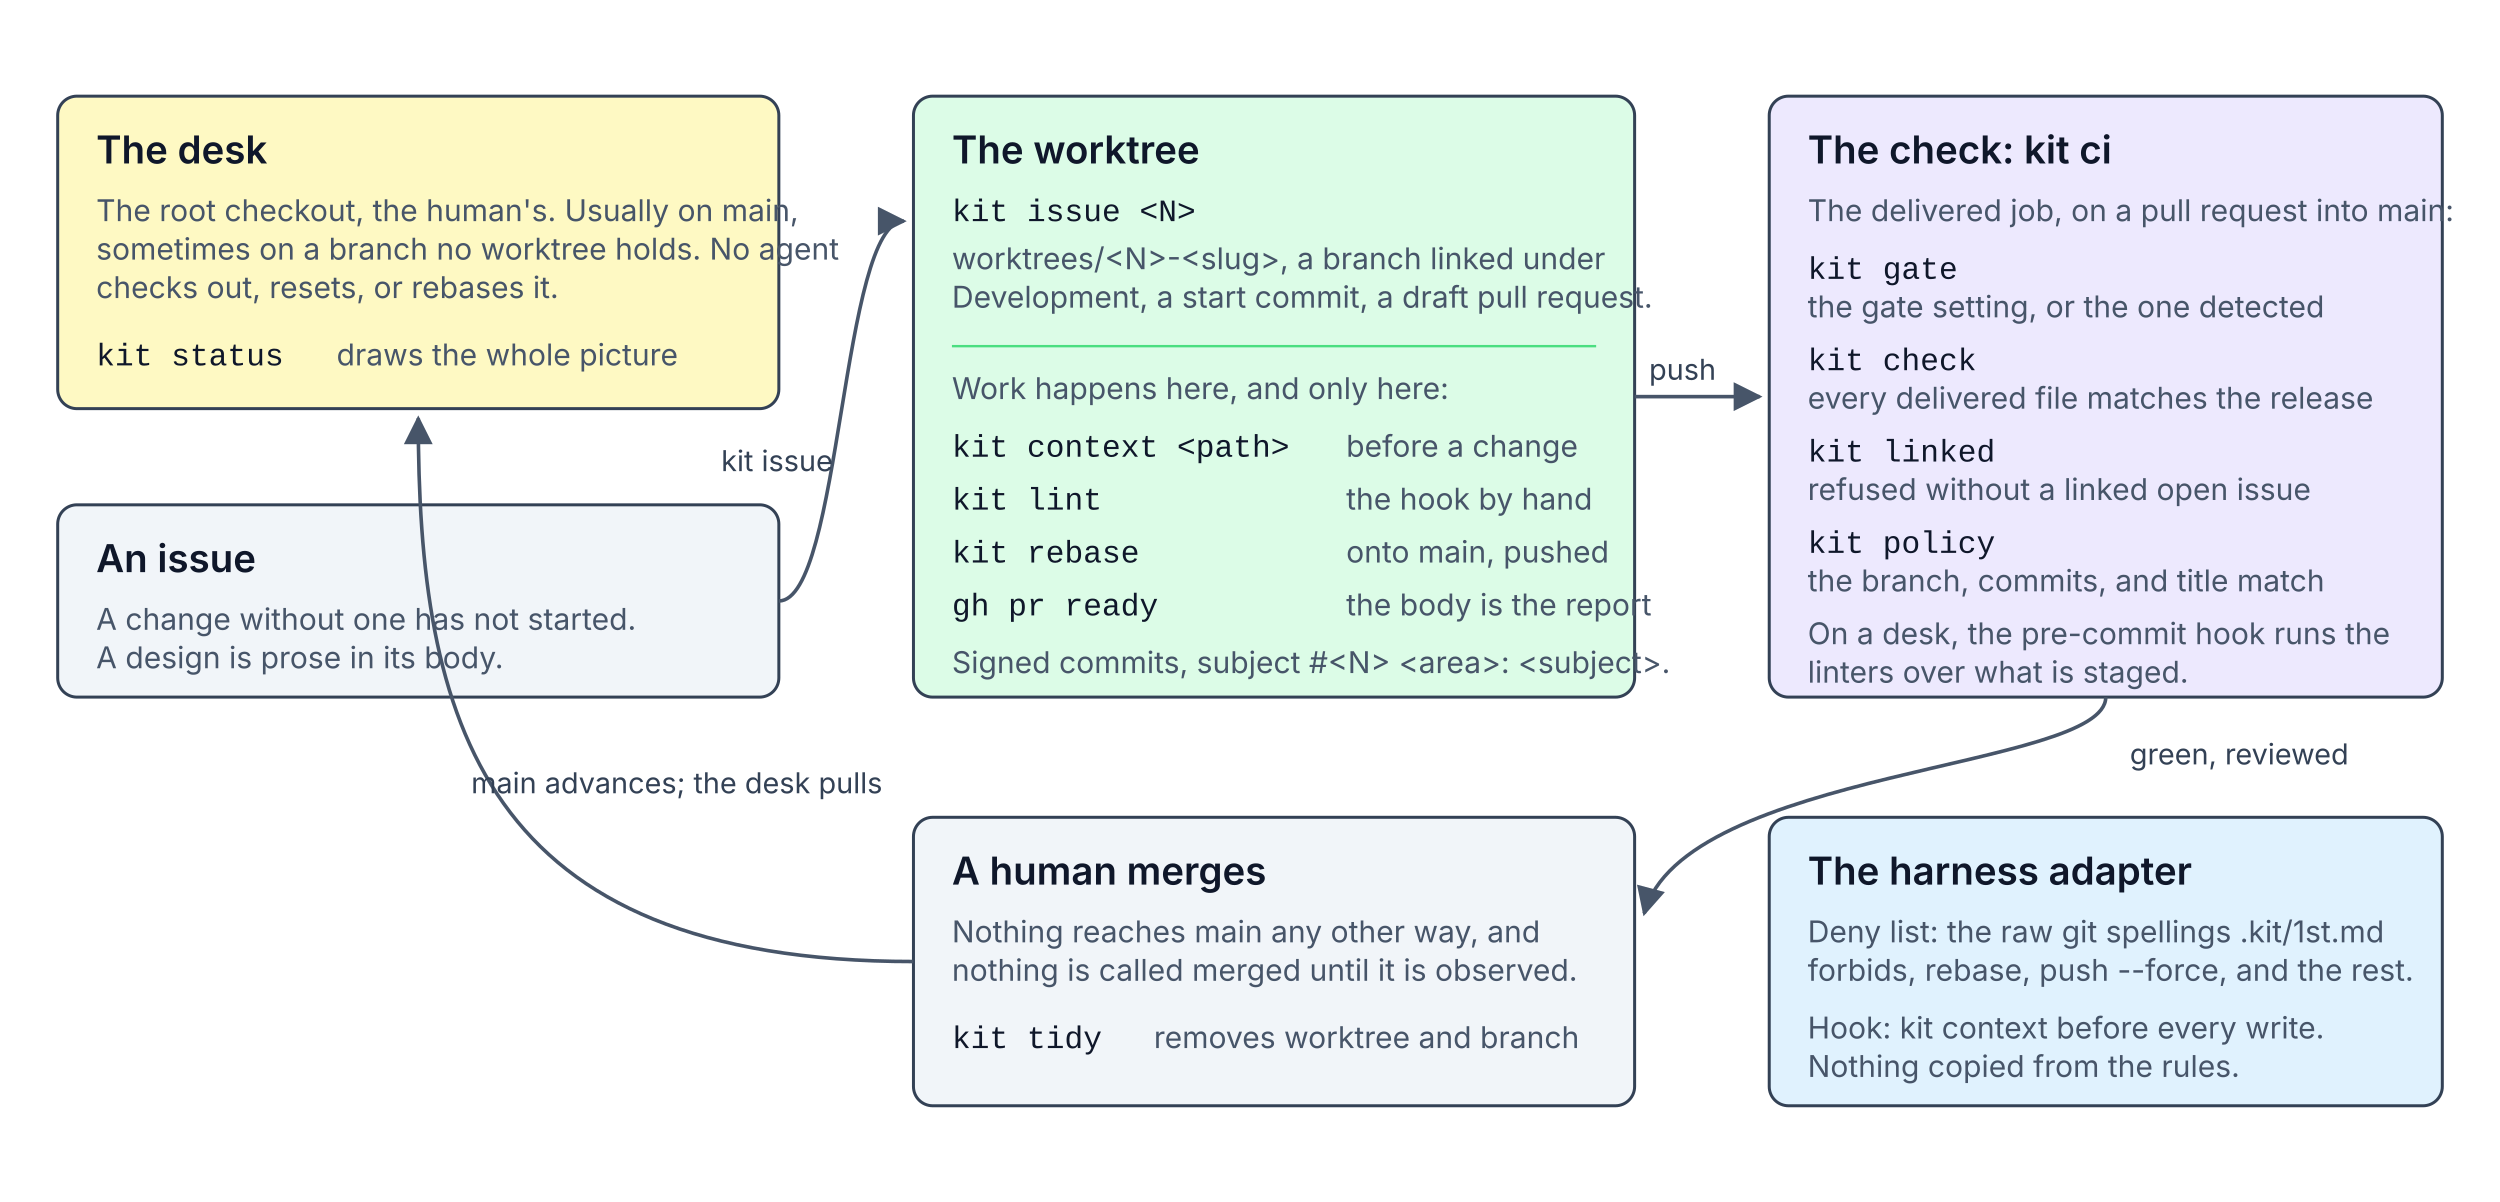
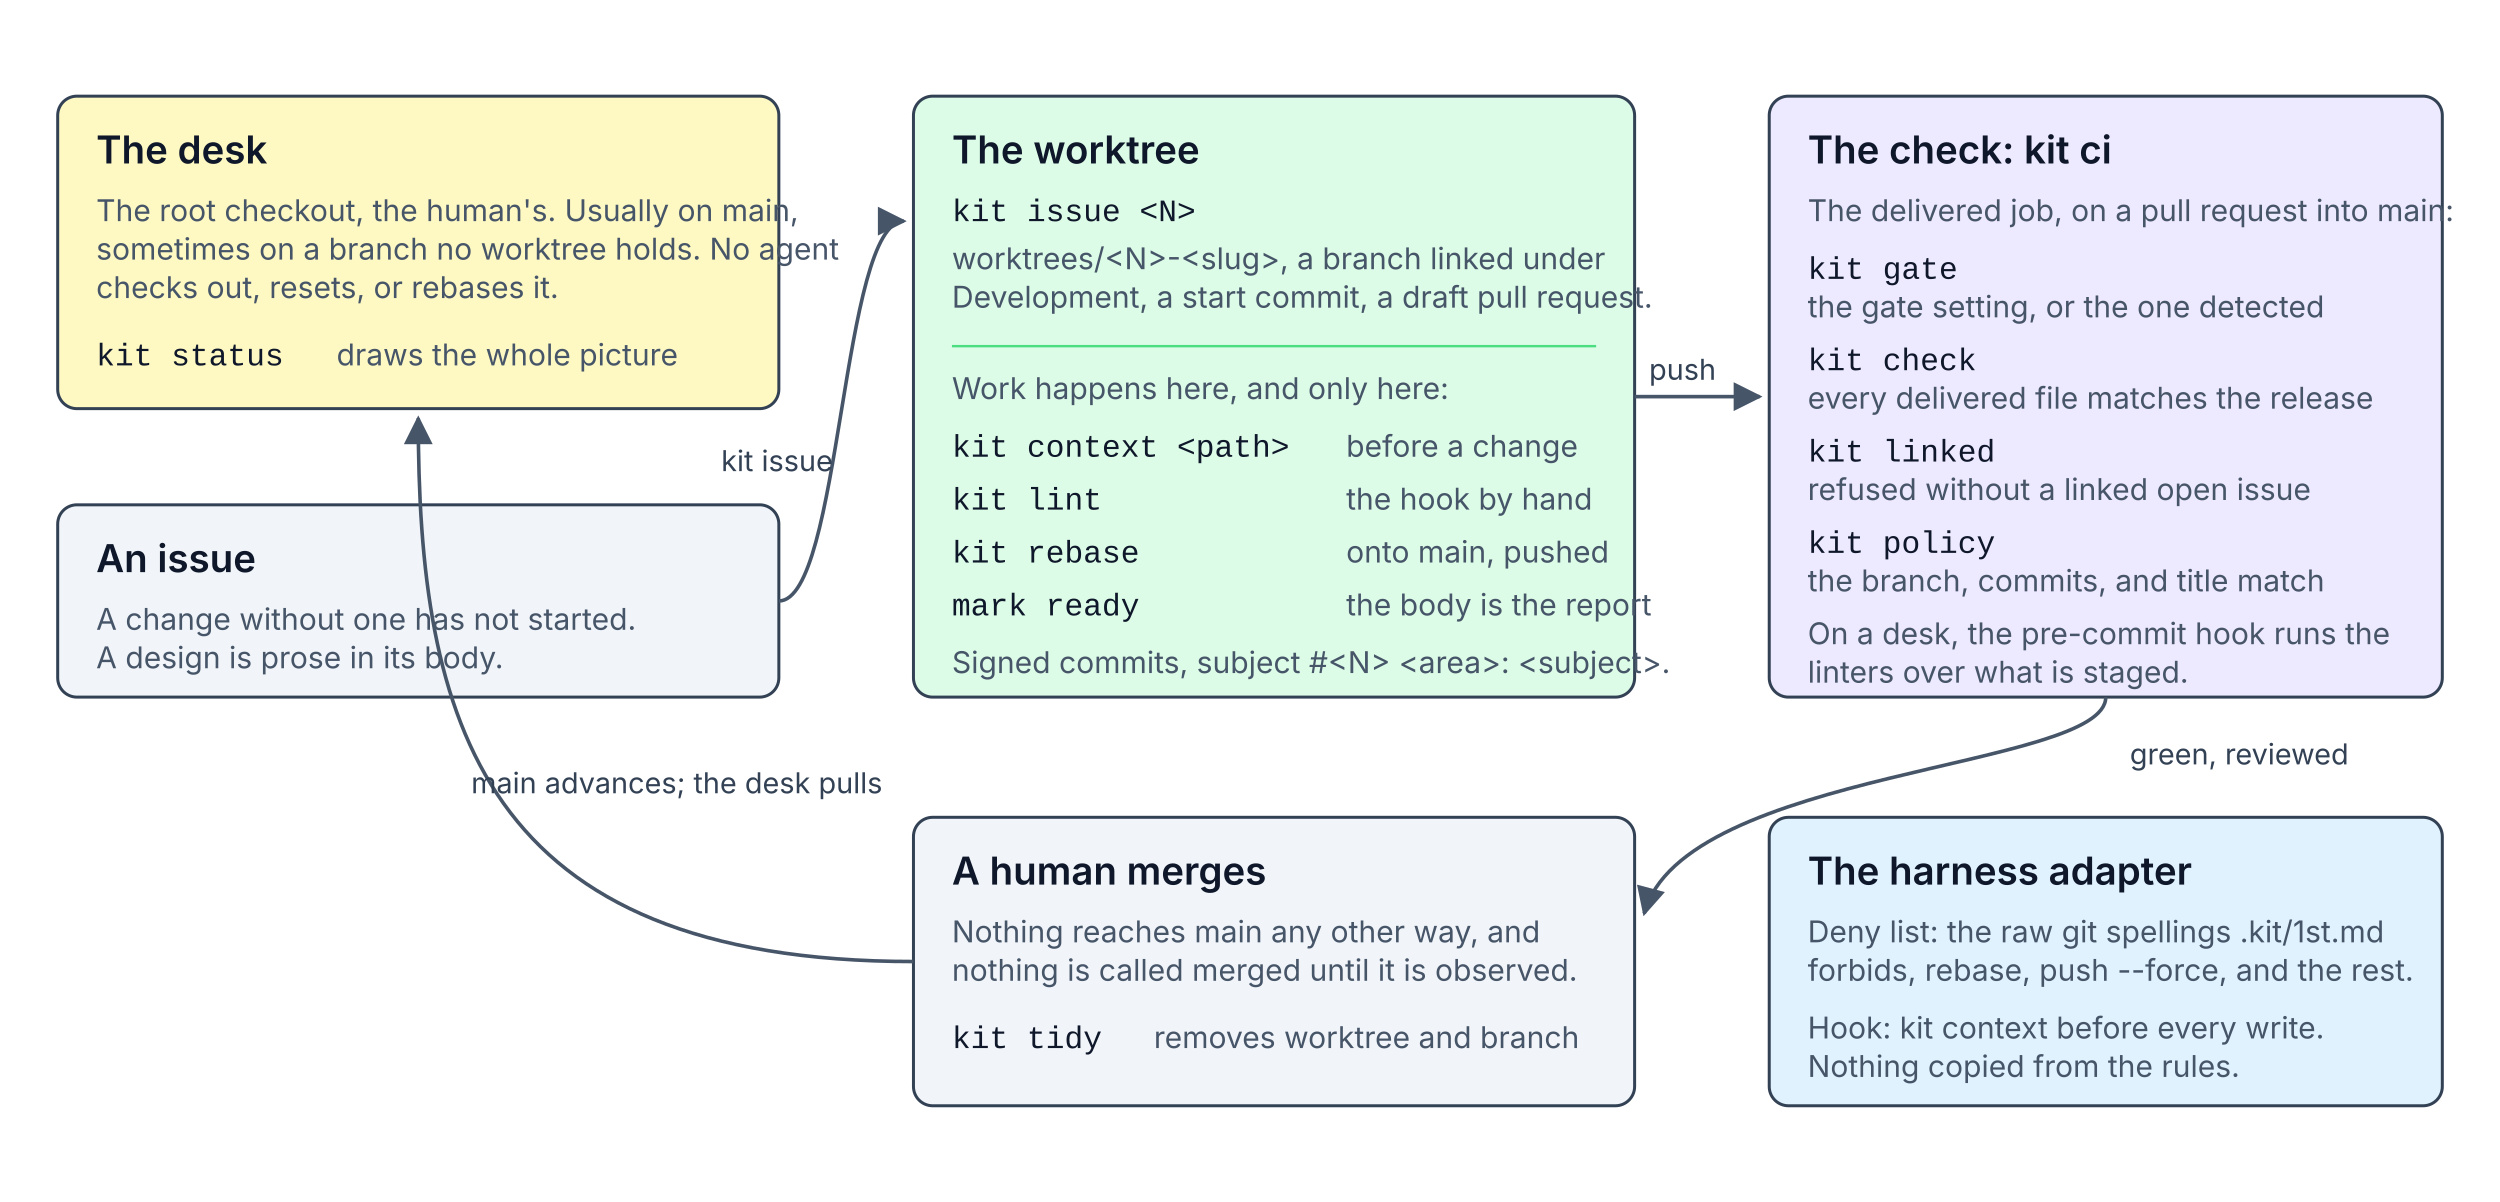
<svg xmlns="http://www.w3.org/2000/svg" viewBox="0 0 1040 500" width="1040" height="500" role="img" aria-labelledby="title desc">
  <defs>
    <marker id="arrow" viewBox="0 0 10 10" refX="9" refY="5" markerWidth="8" markerHeight="8" orient="auto-start-reverse">
      <path d="M 0 0 L 10 5 L 0 10 z" fill="#475569" />
    </marker>
    <style>
      text { font-family: Inter, -apple-system, "Segoe UI", Helvetica, Arial, sans-serif; font-size: 14px; fill: #0f172a; }
      .h { font-size: 16px; font-weight: 600; }
      .m { font-family: "SF Mono", Menlo, Consolas, "Liberation Mono", monospace; font-size: 13px; }
      .d { fill: #475569; font-size: 12.5px; }
      .box { stroke: #334155; stroke-width: 1.25; rx: 8; }
      .edge { stroke: #475569; stroke-width: 1.5; fill: none; marker-end: url(#arrow); }
      .lbl { fill: #334155; font-size: 12px; }
    </style>
  </defs>
  <rect class="box" x="24" y="40" width="300" height="130" fill="#fef9c3" />
  <text class="h" x="40" y="68">The desk</text>
  <text class="d" x="40" y="92">The root checkout, the human's. Usually on main,</text>
  <text class="d" x="40" y="108">sometimes on a branch no worktree holds. No agent</text>
  <text class="d" x="40" y="124">checks out, resets, or rebases it.</text>
  <text class="m" x="40" y="152">kit status</text>
  <text class="d" x="140" y="152">draws the whole picture</text>
  <rect class="box" x="24" y="210" width="300" height="80" fill="#f1f5f9" />
  <text class="h" x="40" y="238">An issue</text>
  <text class="d" x="40" y="262">A change without one has not started.</text>
  <text class="d" x="40" y="278">A design is prose in its body.</text>
  <rect class="box" x="380" y="40" width="300" height="250" fill="#dcfce7" />
  <text class="h" x="396" y="68">The worktree</text>
  <text class="m" x="396" y="92">kit issue &lt;N&gt;</text>
  <text class="d" x="396" y="112">worktrees/&lt;N&gt;-&lt;slug&gt;, a branch linked under</text>
  <text class="d" x="396" y="128">Development, a start commit, a draft pull request.</text>
  <line x1="396" y1="144" x2="664" y2="144" stroke="#4ade80" stroke-width="1" />
  <text class="d" x="396" y="166">Work happens here, and only here:</text>
  <text class="m" x="396" y="190">kit context &lt;path&gt;</text>
  <text class="d" x="560" y="190">before a change</text>
  <text class="m" x="396" y="212">kit lint</text>
  <text class="d" x="560" y="212">the hook by hand</text>
  <text class="m" x="396" y="234">kit rebase</text>
  <text class="d" x="560" y="234">onto main, pushed</text>
-   <text class="m" x="396" y="256">gh pr ready</text>
+   <text class="m" x="396" y="256">mark ready</text>
  <text class="d" x="560" y="256">the body is the report</text>
  <text class="d" x="396" y="280">Signed commits, subject #&lt;N&gt; &lt;area&gt;: &lt;subject&gt;.</text>
  <rect class="box" x="736" y="40" width="280" height="250" fill="#ede9fe" />
  <text class="h" x="752" y="68">The check: kit ci</text>
  <text class="d" x="752" y="92">The delivered job, on a pull request into main:</text>
  <text class="m" x="752" y="116">kit gate</text>
  <text class="d" x="752" y="132">the gate setting, or the one detected</text>
  <text class="m" x="752" y="154">kit check</text>
  <text class="d" x="752" y="170">every delivered file matches the release</text>
  <text class="m" x="752" y="192">kit linked</text>
  <text class="d" x="752" y="208">refused without a linked open issue</text>
  <text class="m" x="752" y="230">kit policy</text>
  <text class="d" x="752" y="246">the branch, commits, and title match</text>
  <text class="d" x="752" y="268">On a desk, the pre-commit hook runs the</text>
  <text class="d" x="752" y="284">linters over what is staged.</text>
  <rect class="box" x="380" y="340" width="300" height="120" fill="#f1f5f9" />
  <text class="h" x="396" y="368">A human merges</text>
  <text class="d" x="396" y="392">Nothing reaches main any other way, and</text>
  <text class="d" x="396" y="408">nothing is called merged until it is observed.</text>
  <text class="m" x="396" y="436">kit tidy</text>
  <text class="d" x="480" y="436">removes worktree and branch</text>
  <rect class="box" x="736" y="340" width="280" height="120" fill="#e0f2fe" />
  <text class="h" x="752" y="368">The harness adapter</text>
  <text class="d" x="752" y="392">Deny list: the raw git spellings .kit/1st.md</text>
  <text class="d" x="752" y="408">forbids, rebase, push --force, and the rest.</text>
  <text class="d" x="752" y="432">Hook: kit context before every write.</text>
  <text class="d" x="752" y="448">Nothing copied from the rules.</text>
  <path class="edge" d="M 324 250 C 350 250, 350 92, 376 92" />
  <text class="lbl" x="300" y="196">kit issue</text>
  <path class="edge" d="M 680 165 L 732 165" />
  <text class="lbl" x="686" y="158">push</text>
  <path class="edge" d="M 876 290 C 876 320, 700 320, 684 380" />
  <text class="lbl" x="886" y="318">green, reviewed</text>
  <path class="edge" d="M 380 400 C 200 400, 174 300, 174 174" />
  <text class="lbl" x="196" y="330">main advances; the desk pulls</text>
</svg>
